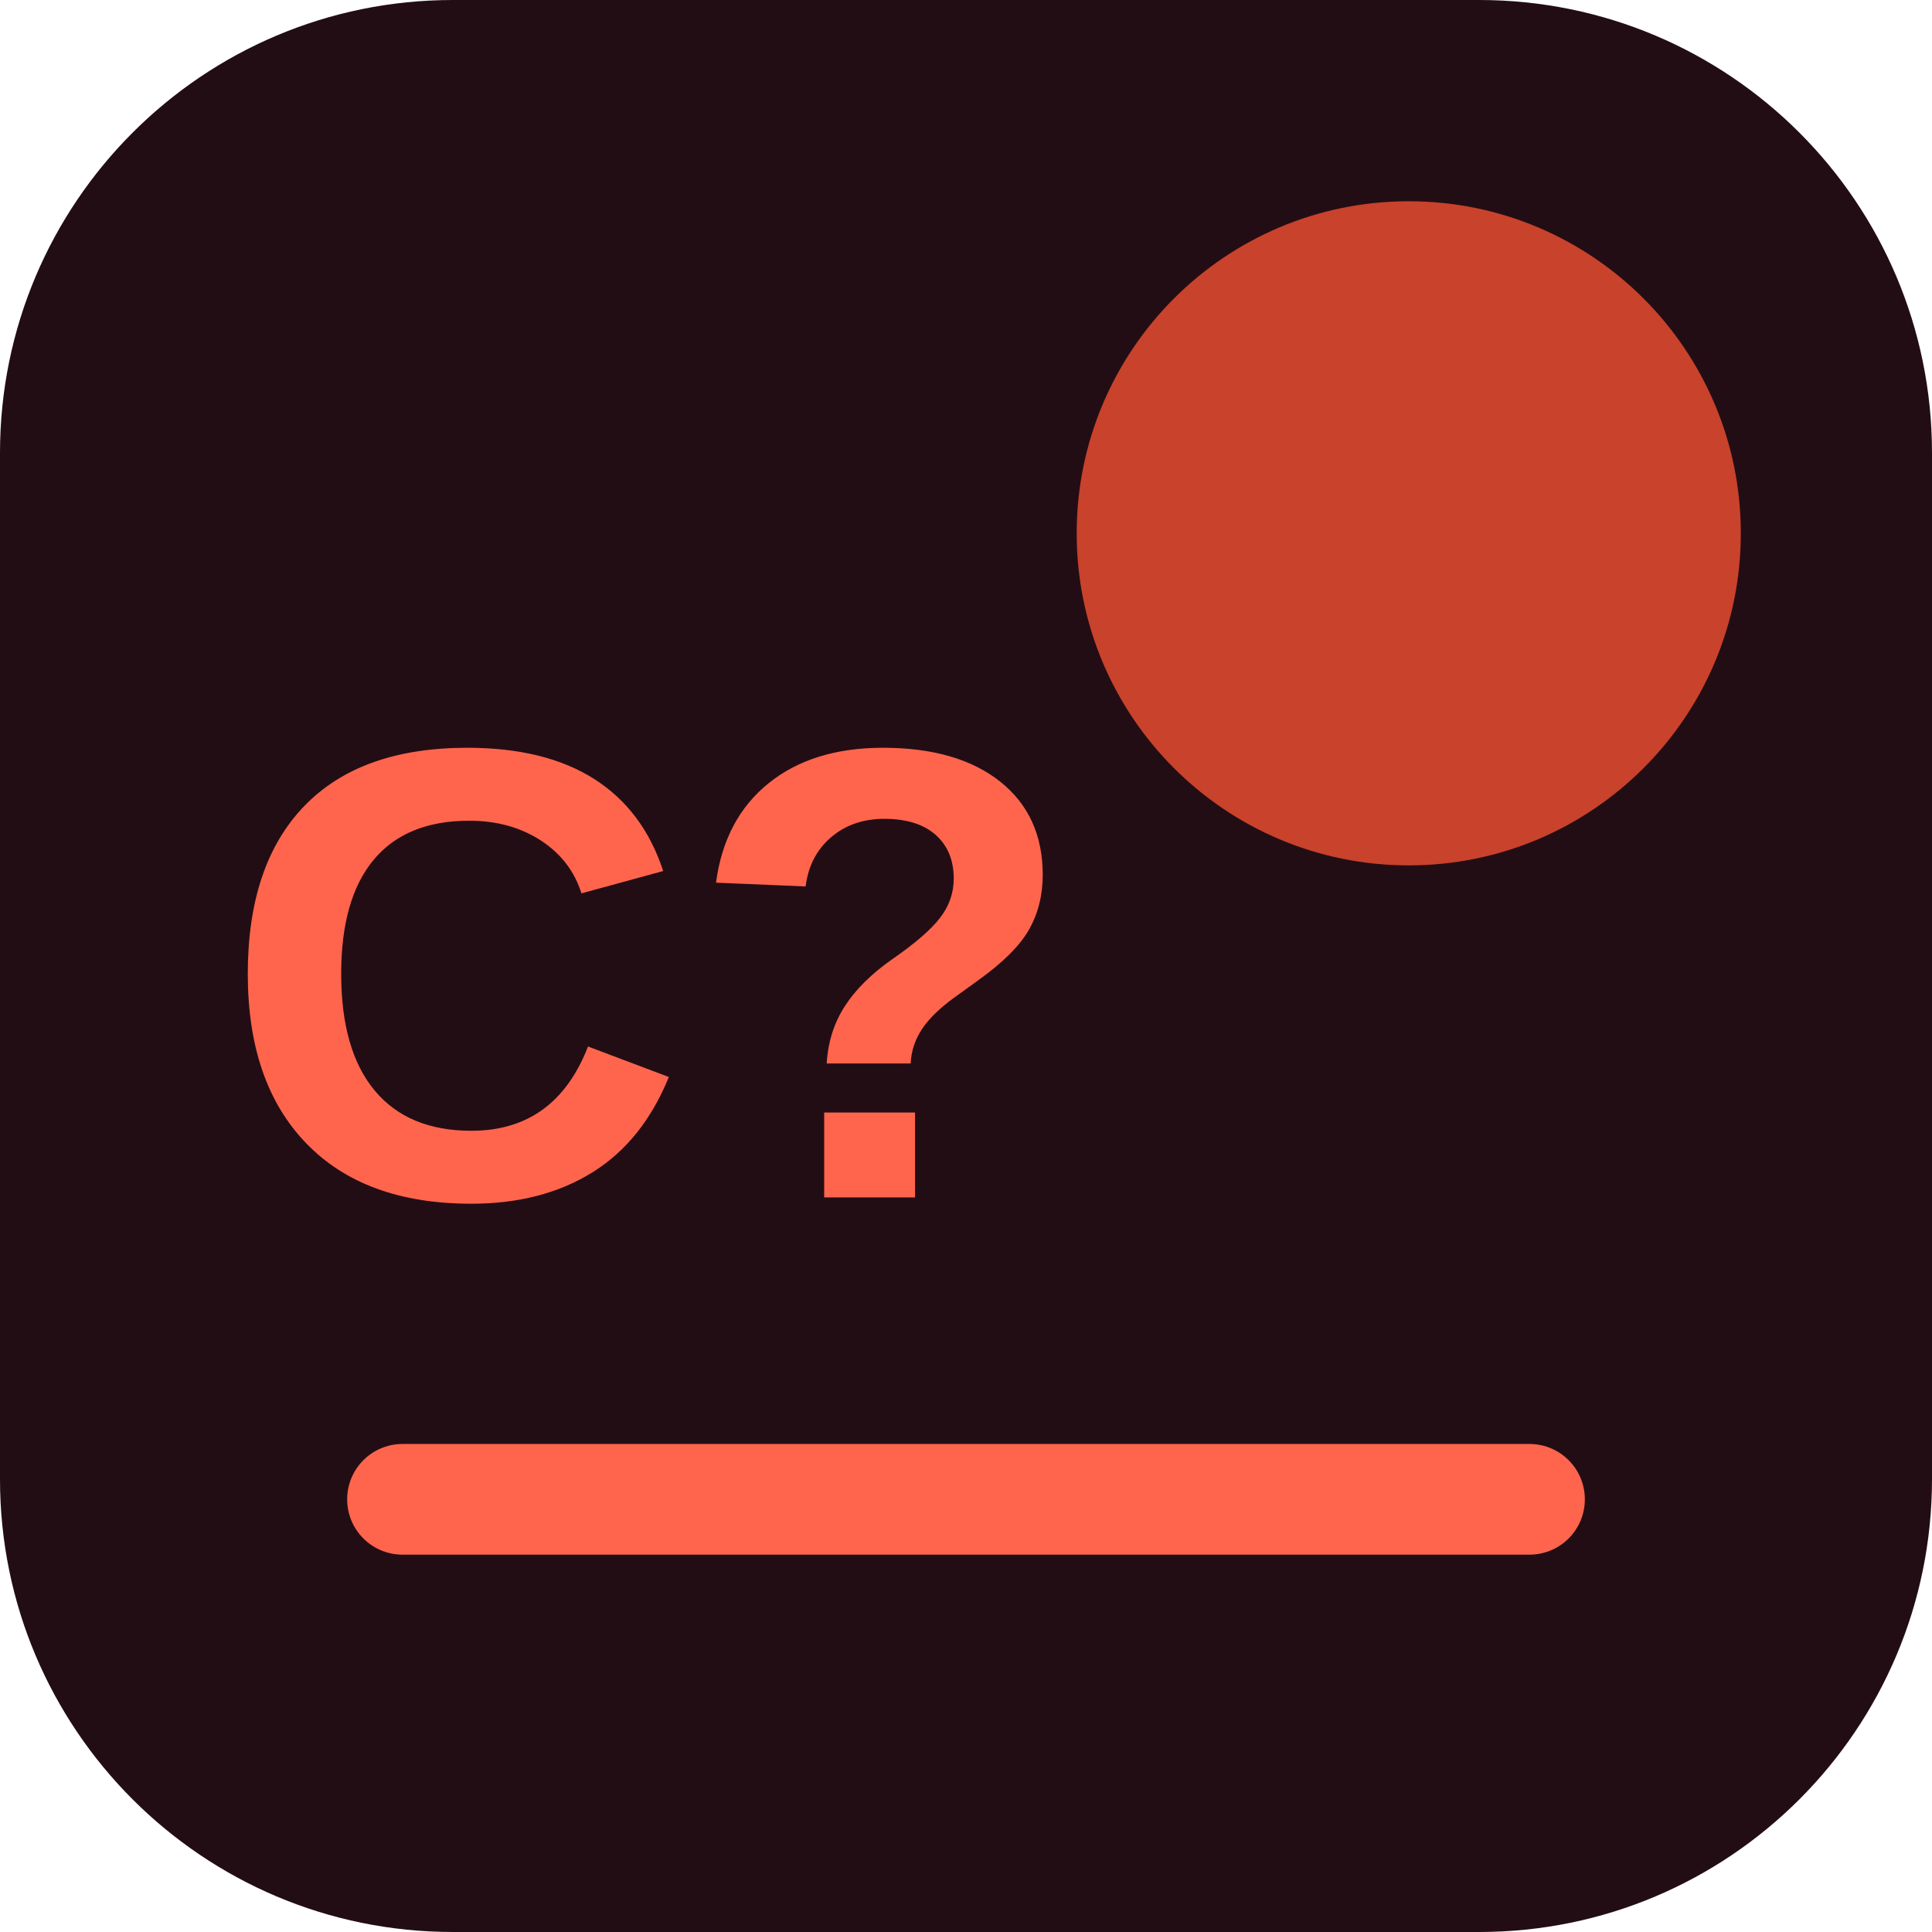
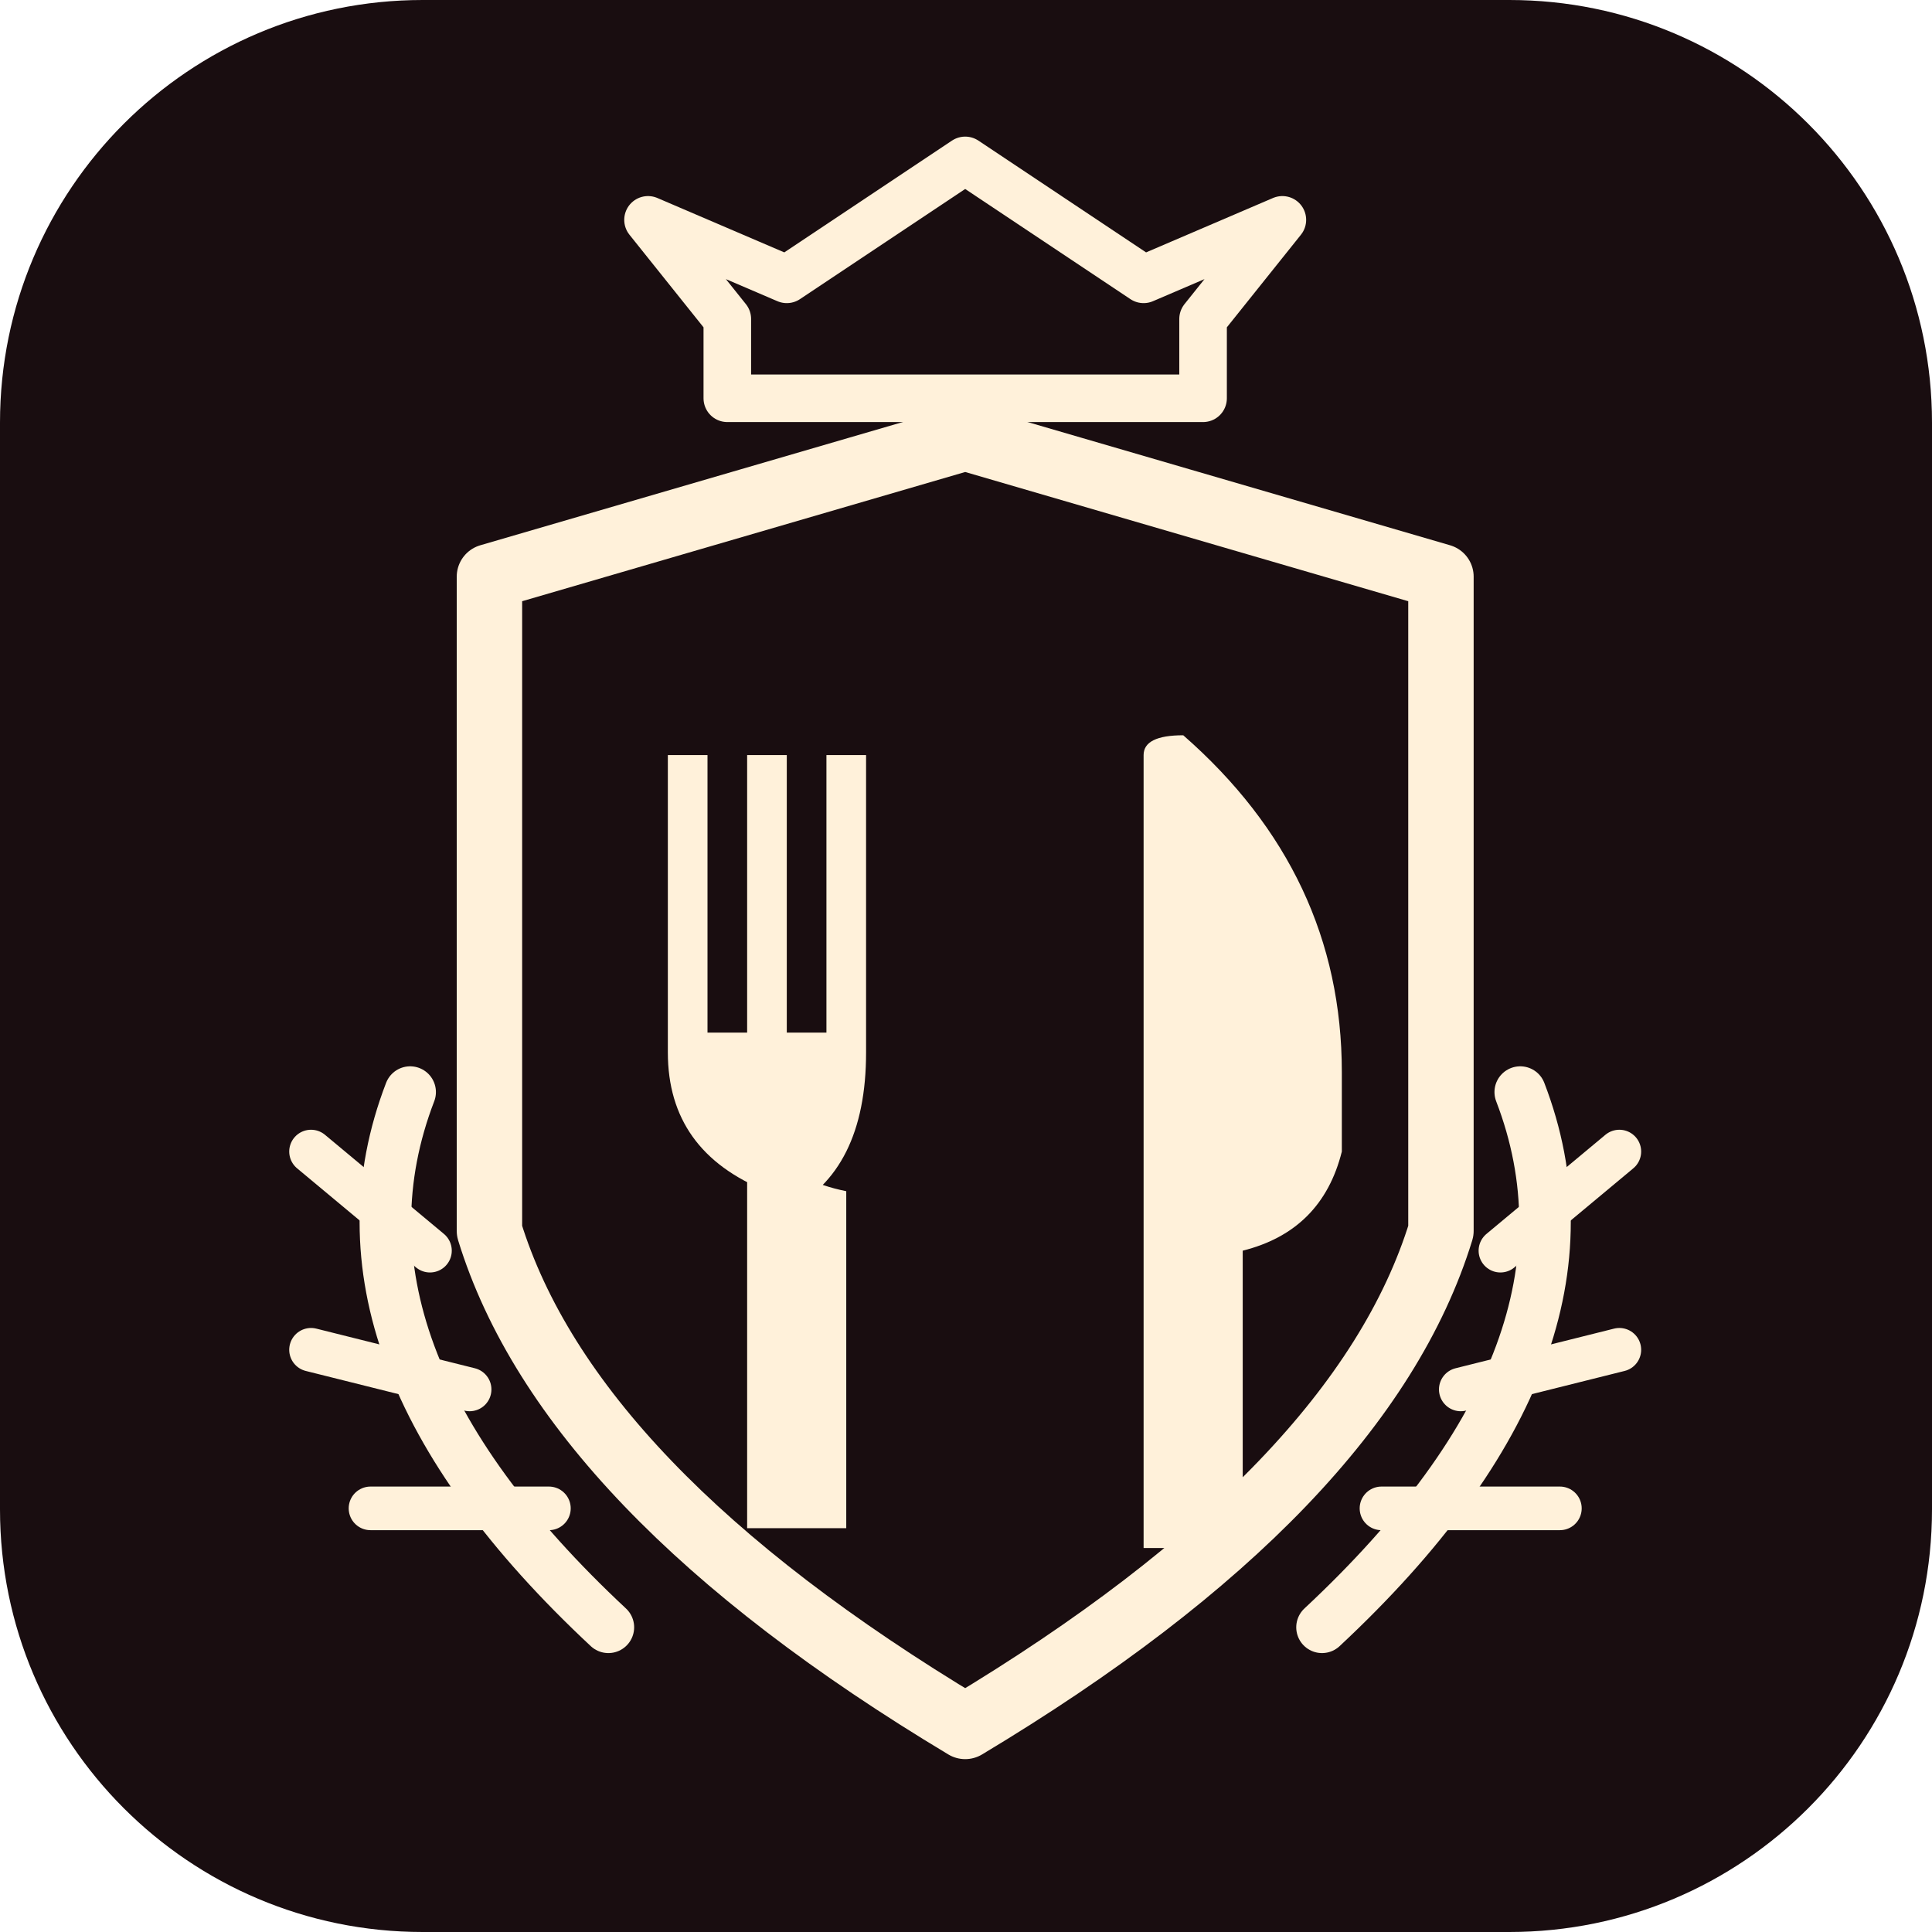
- <svg xmlns="http://www.w3.org/2000/svg" viewBox="0 0 192 192">
-   <rect width="192" height="192" rx="45" fill="#230D15" />
-   <circle cx="140" cy="53" r="33" fill="#C9422B" />
-   <text x="22" y="119" font-family="Arial,sans-serif" font-size="64" font-weight="900" fill="#FF654D">C?</text>
-   <path d="M40 149h112" stroke="#FF654D" stroke-width="11" stroke-linecap="round" />
+ <svg xmlns="http://www.w3.org/2000/svg" viewBox="0 0 192 192" role="img" aria-label="Combina?">
+   <rect width="192" height="192" rx="42" fill="#190D10" />
+   <g transform="translate(25 12) scale(1.97)" fill="none" stroke="#FFF1DA" stroke-width="3.3" stroke-linecap="round" stroke-linejoin="round">
+     <path d="M12 23 36 16 60 23v33Q56 69 36 81 16 69 12 56Z" />
+     <path d="M24 10 20 5 27 8 36 2 45 8 52 5 48 10v4H24Z" stroke-width="2.4" />
+     <path d="M8 49Q3 62 18 76M64 49Q69 62 54 76" stroke-width="2.6" />
+     <path d="M9 57 3 52M11 64 3 62M15 70 6 70M63 57l6-5M61 64l8-2M57 70l9 0" stroke-width="2.2" />
+   </g>
+   <g transform="translate(25 12) scale(1.97)" fill="#FFF1DA">
+     <path d="M25 32v16q0 5 5 6v17h-4V54q-5-2-5-7V32h2v14h2V32h2v14h2V32h2v15q0 6-4 8v16h-2Z" />
+     <path d="M47 31Q55 38 55 48V52Q54 56 50 57V72h-5V32Q45 31 47 31Z" />
+   </g>
</svg>
